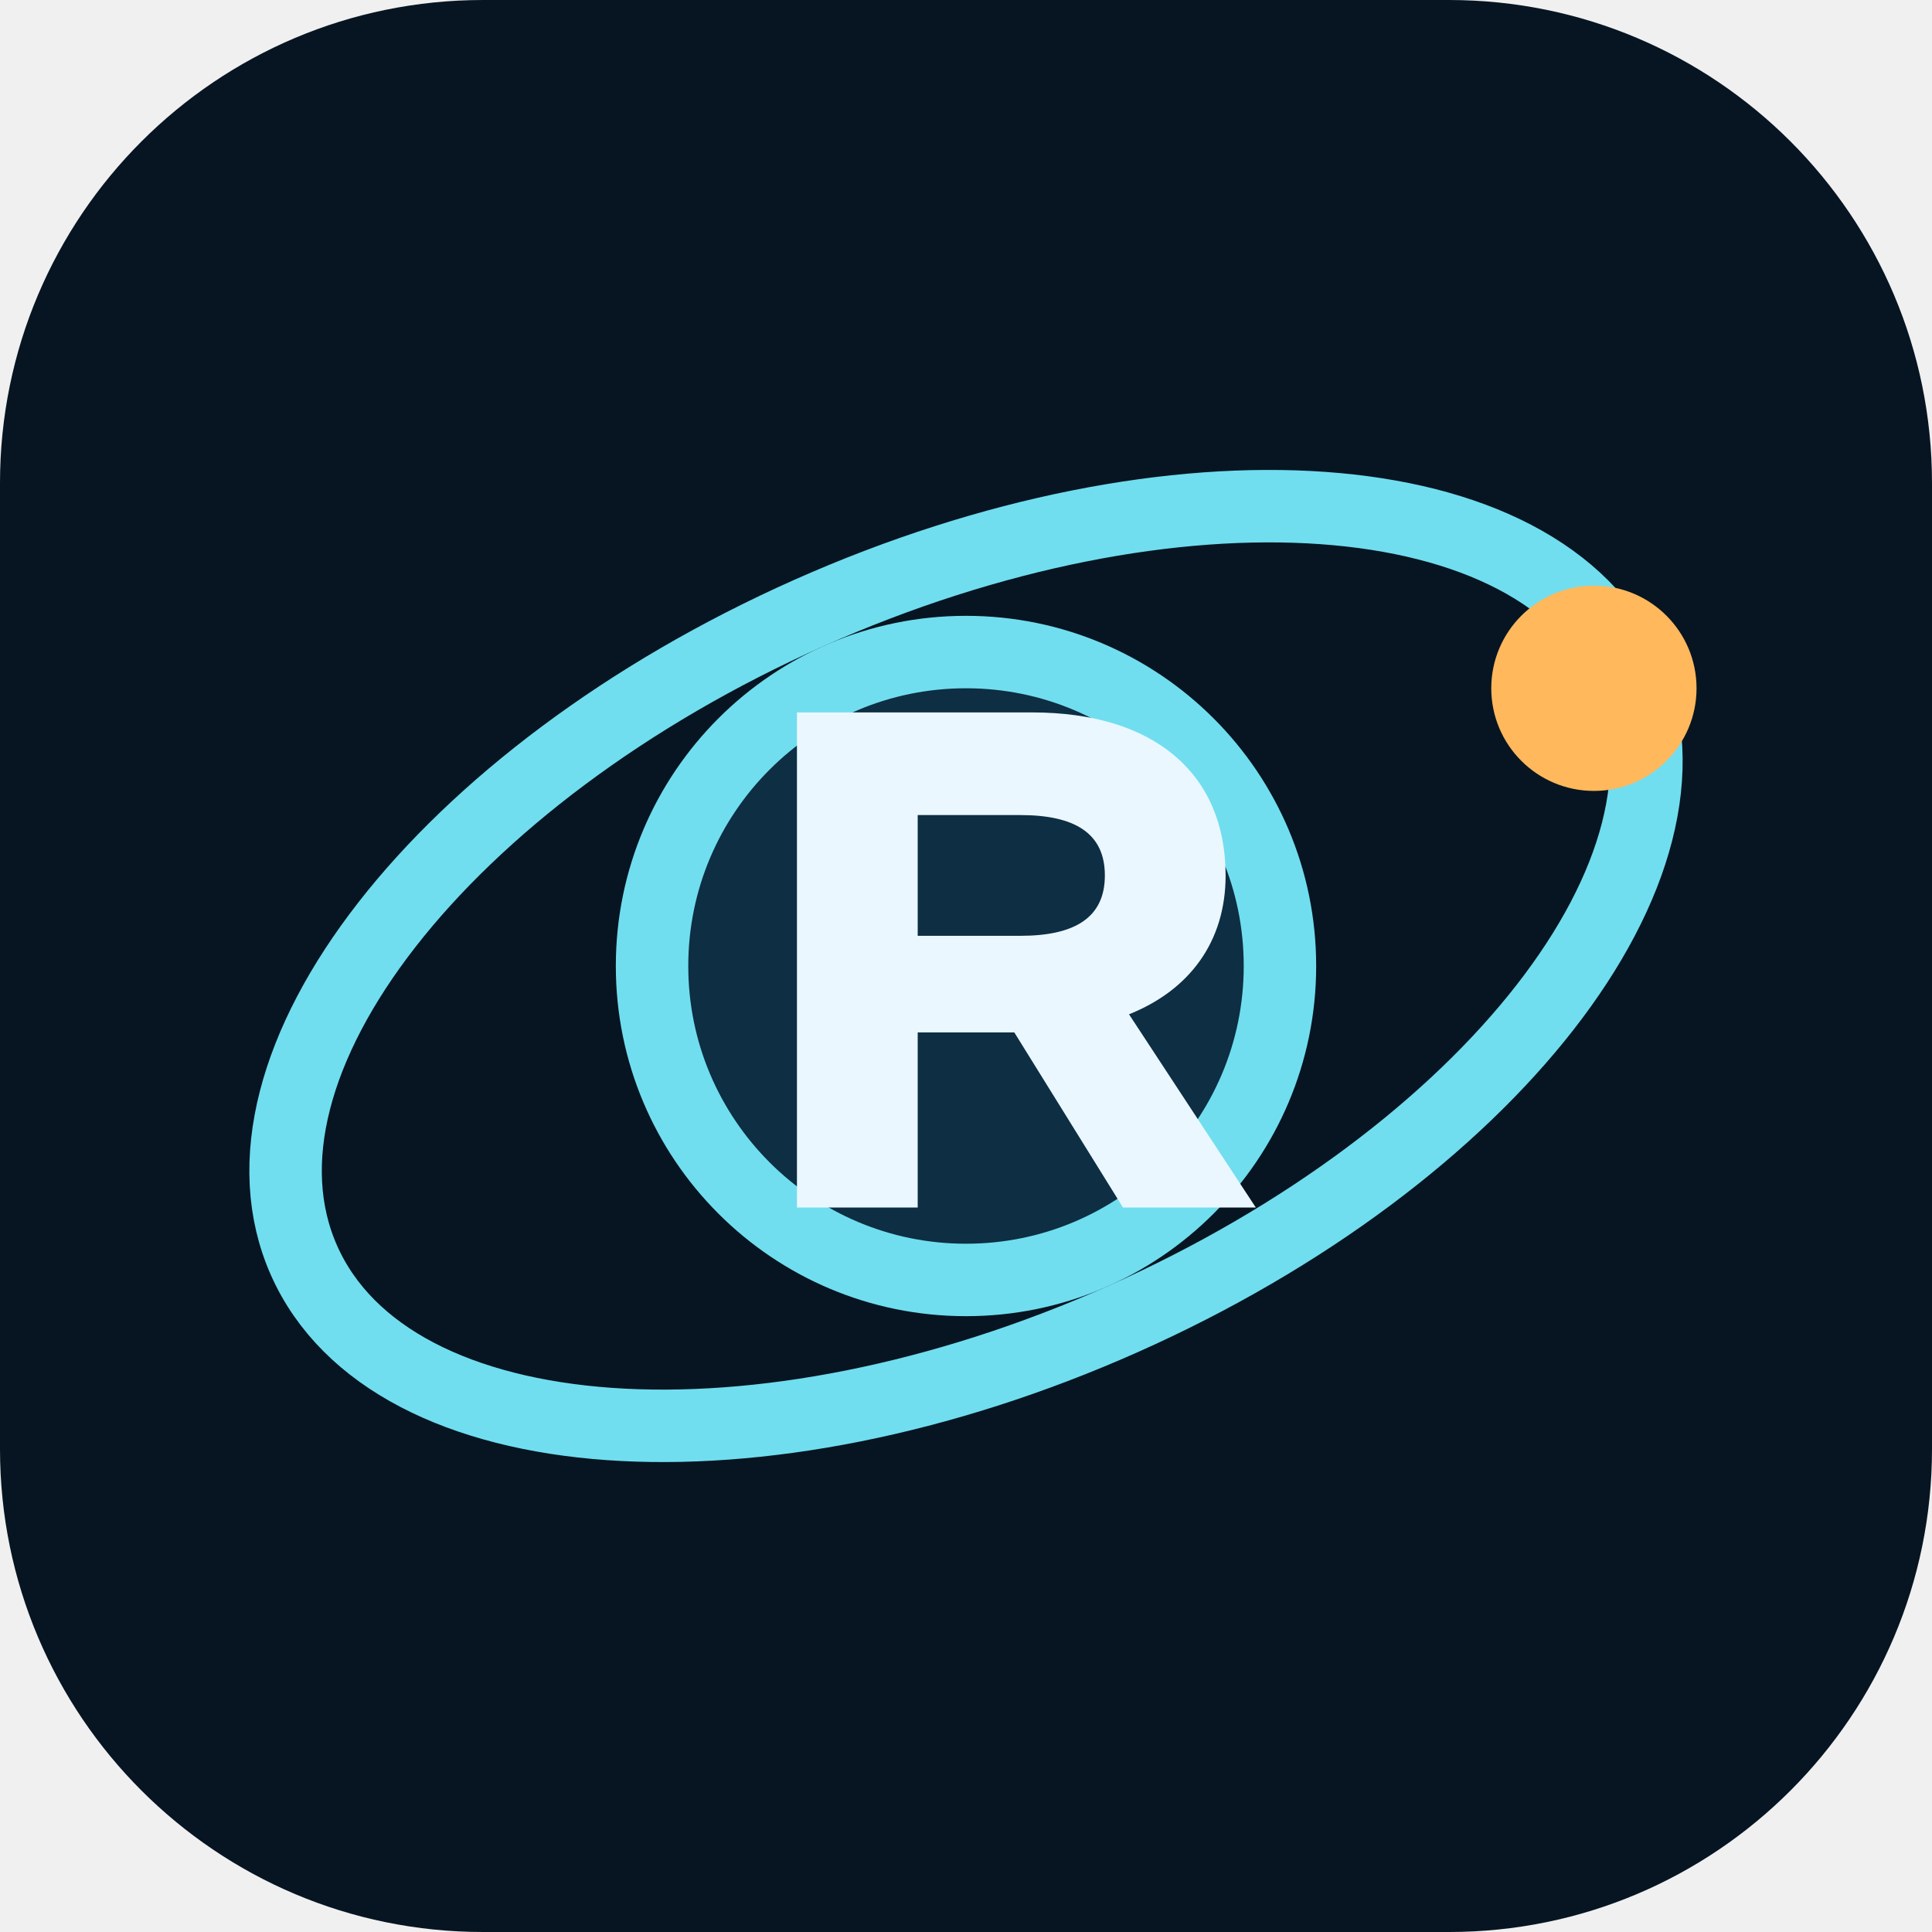
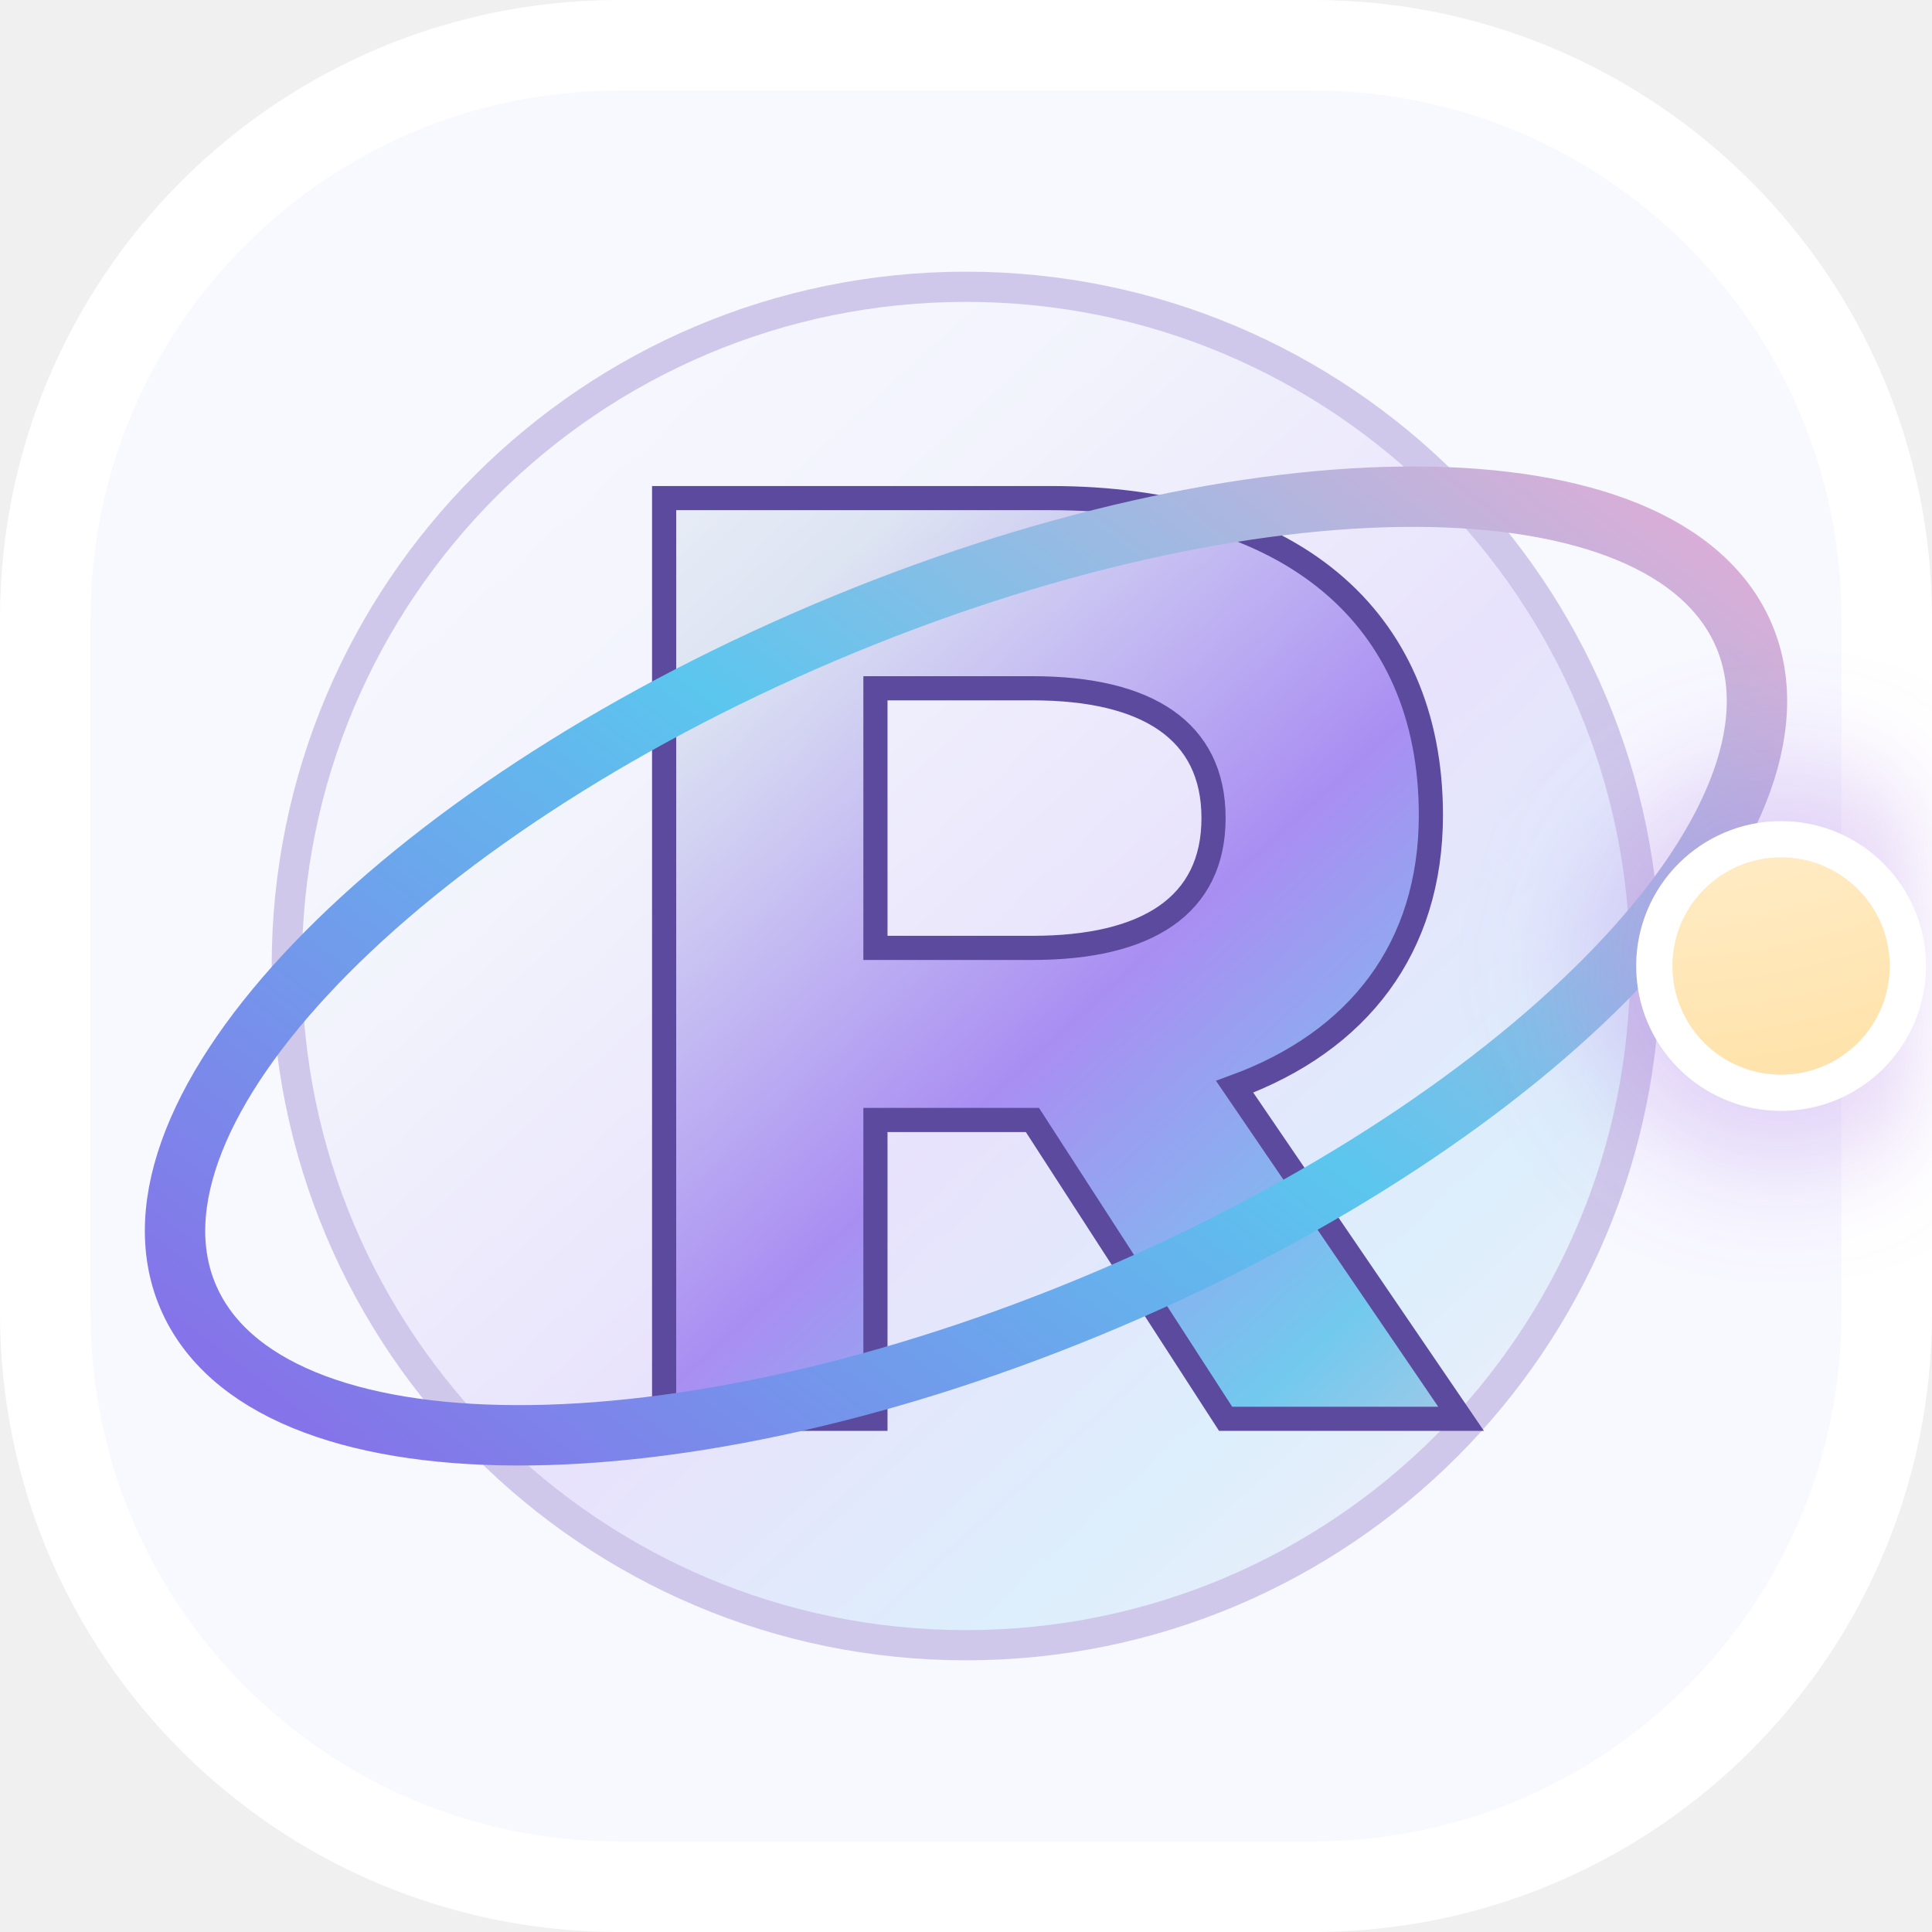
- <svg xmlns="http://www.w3.org/2000/svg" width="32" height="32" viewBox="0 0 32 32" fill="none">
-   <rect width="32" height="32" rx="8" fill="#071522" />
-   <circle cx="16" cy="16" r="5.2" fill="#0D2E43" stroke="#70DEEF" stroke-width="1.2" />
-   <ellipse cx="16" cy="16" rx="12" ry="6.4" transform="rotate(-24 16 16)" stroke="#70DEEF" stroke-width="1.2" />
-   <circle cx="26.4" cy="11.4" r="1.7" fill="#FFB85C" />
-   <path d="M13.2 20V11.8H17.1C19.1 11.8 20.3 12.8 20.3 14.5C20.3 15.6 19.7 16.4 18.7 16.8L20.8 20H18.6L16.8 17.1H15.2V20H13.2ZM15.2 15.5H16.9C17.8 15.5 18.3 15.2 18.3 14.5C18.3 13.8 17.8 13.5 16.9 13.5H15.2V15.5Z" fill="#EAF7FF" />
+ <svg xmlns="http://www.w3.org/2000/svg" width="64" height="64" viewBox="0 0 64 64" fill="none">
+   <defs>
+     <linearGradient id="chrome" x1="12" y1="10" x2="53" y2="55" gradientUnits="userSpaceOnUse">
+       <stop stop-color="#FFFFFF" />
+       <stop offset="0.28" stop-color="#DDE4F2" />
+       <stop offset="0.55" stop-color="#A98EF2" />
+       <stop offset="0.77" stop-color="#72C9EE" />
+       <stop offset="1" stop-color="#F3C7DC" />
+     </linearGradient>
+     <linearGradient id="orbit" x1="7" y1="47" x2="59" y2="17" gradientUnits="userSpaceOnUse">
+       <stop stop-color="#8B68E8" />
+       <stop offset="0.52" stop-color="#5BC6EE" />
+       <stop offset="1" stop-color="#F3A9D3" />
+     </linearGradient>
+     <radialGradient id="planet" cx="0" cy="0" r="1" gradientTransform="translate(0 -2) rotate(90) scale(7)">
+       <stop stop-color="#FFFFFF" />
+       <stop offset="0.42" stop-color="#FFE3AC" />
+       <stop offset="0.72" stop-color="#E993D0" />
+       <stop offset="1" stop-color="#7458D9" />
+     </radialGradient>
+     <filter id="soft" x="-50%" y="-50%" width="200%" height="200%">
+       <feGaussianBlur stdDeviation="1.8" />
+     </filter>
+   </defs>
+   <rect x="1.5" y="1.5" width="61" height="61" rx="19" fill="#F8F8FF" stroke="#FFFFFF" stroke-width="3" />
+   <circle cx="32" cy="32" r="22.5" fill="url(#chrome)" fill-opacity="0.2" stroke="#CFC8EA" />
+   <path d="M22 47V16.5H34.8C42.7 16.5 47.4 20.4 47.4 27C47.4 31.4 45 34.5 40.9 36L48.4 47H40.6L34.2 37.1H29V47H22ZM29 31.4H34.2C38 31.4 40.2 30 40.2 27.1C40.2 24.2 38 22.8 34.2 22.8H29V31.4Z" fill="url(#chrome)" stroke="#5C4A9E" stroke-width="0.8" />
+   <ellipse cx="32" cy="32" rx="28" ry="12" transform="rotate(-23 32 32)" stroke="url(#orbit)" stroke-width="2" />
+   <g>
+     <circle cx="59" cy="32" r="6.7" fill="#B889E8" fill-opacity="0.35" filter="url(#soft)" />
+     <circle cx="59" cy="32" r="4.2" fill="url(#planet)" stroke="#FFFFFF" stroke-width="1.2" />
+     <animateTransform attributeName="transform" type="rotate" from="-23 32 32" to="337 32 32" dur="7s" repeatCount="indefinite" />
+   </g>
</svg>
